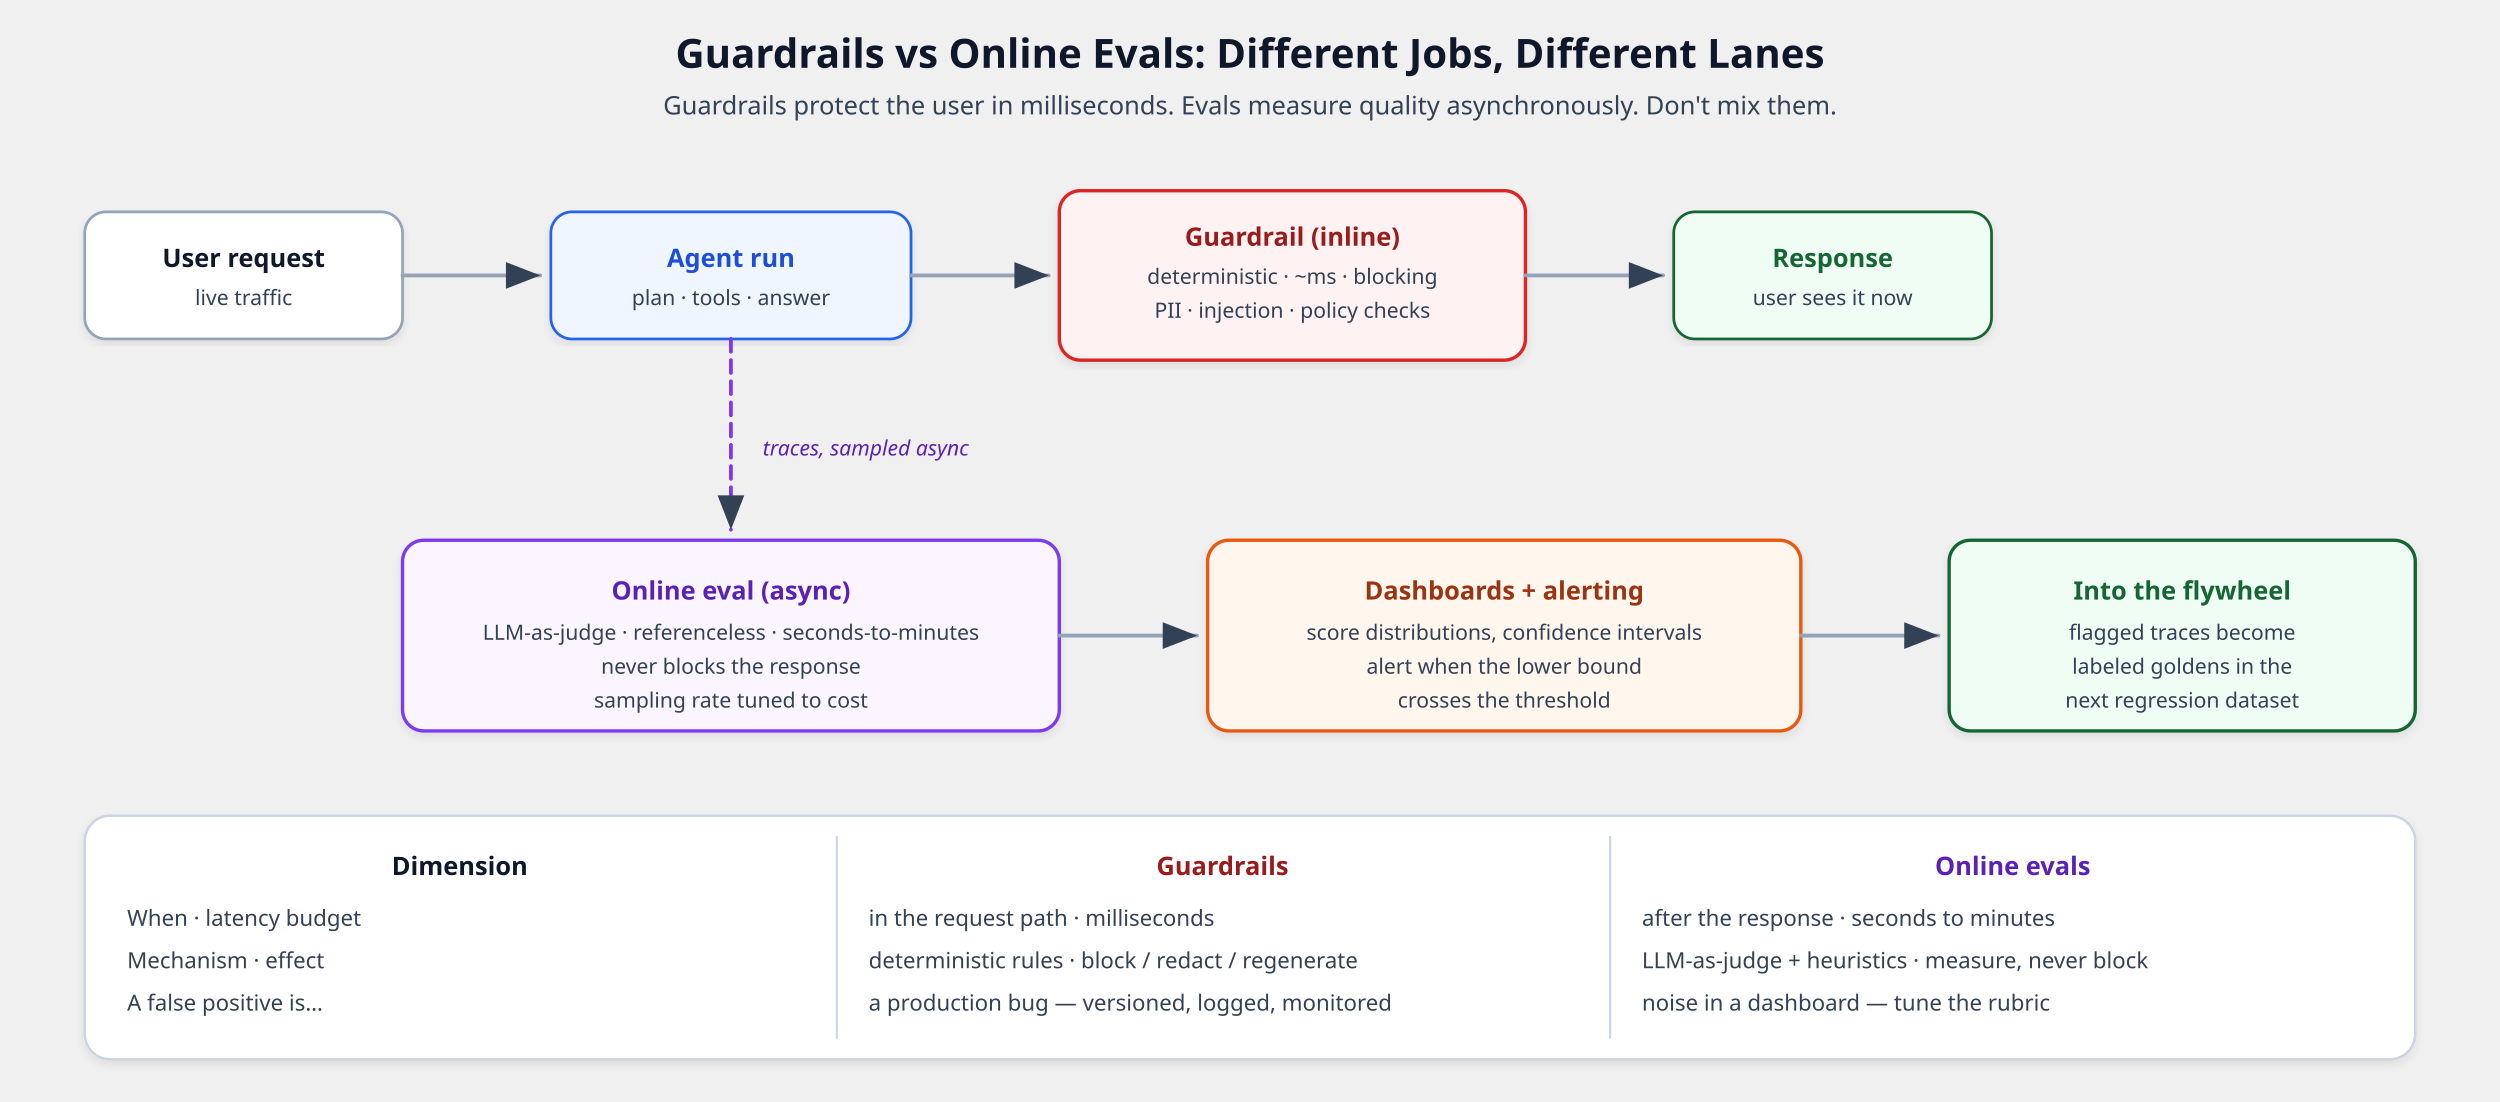
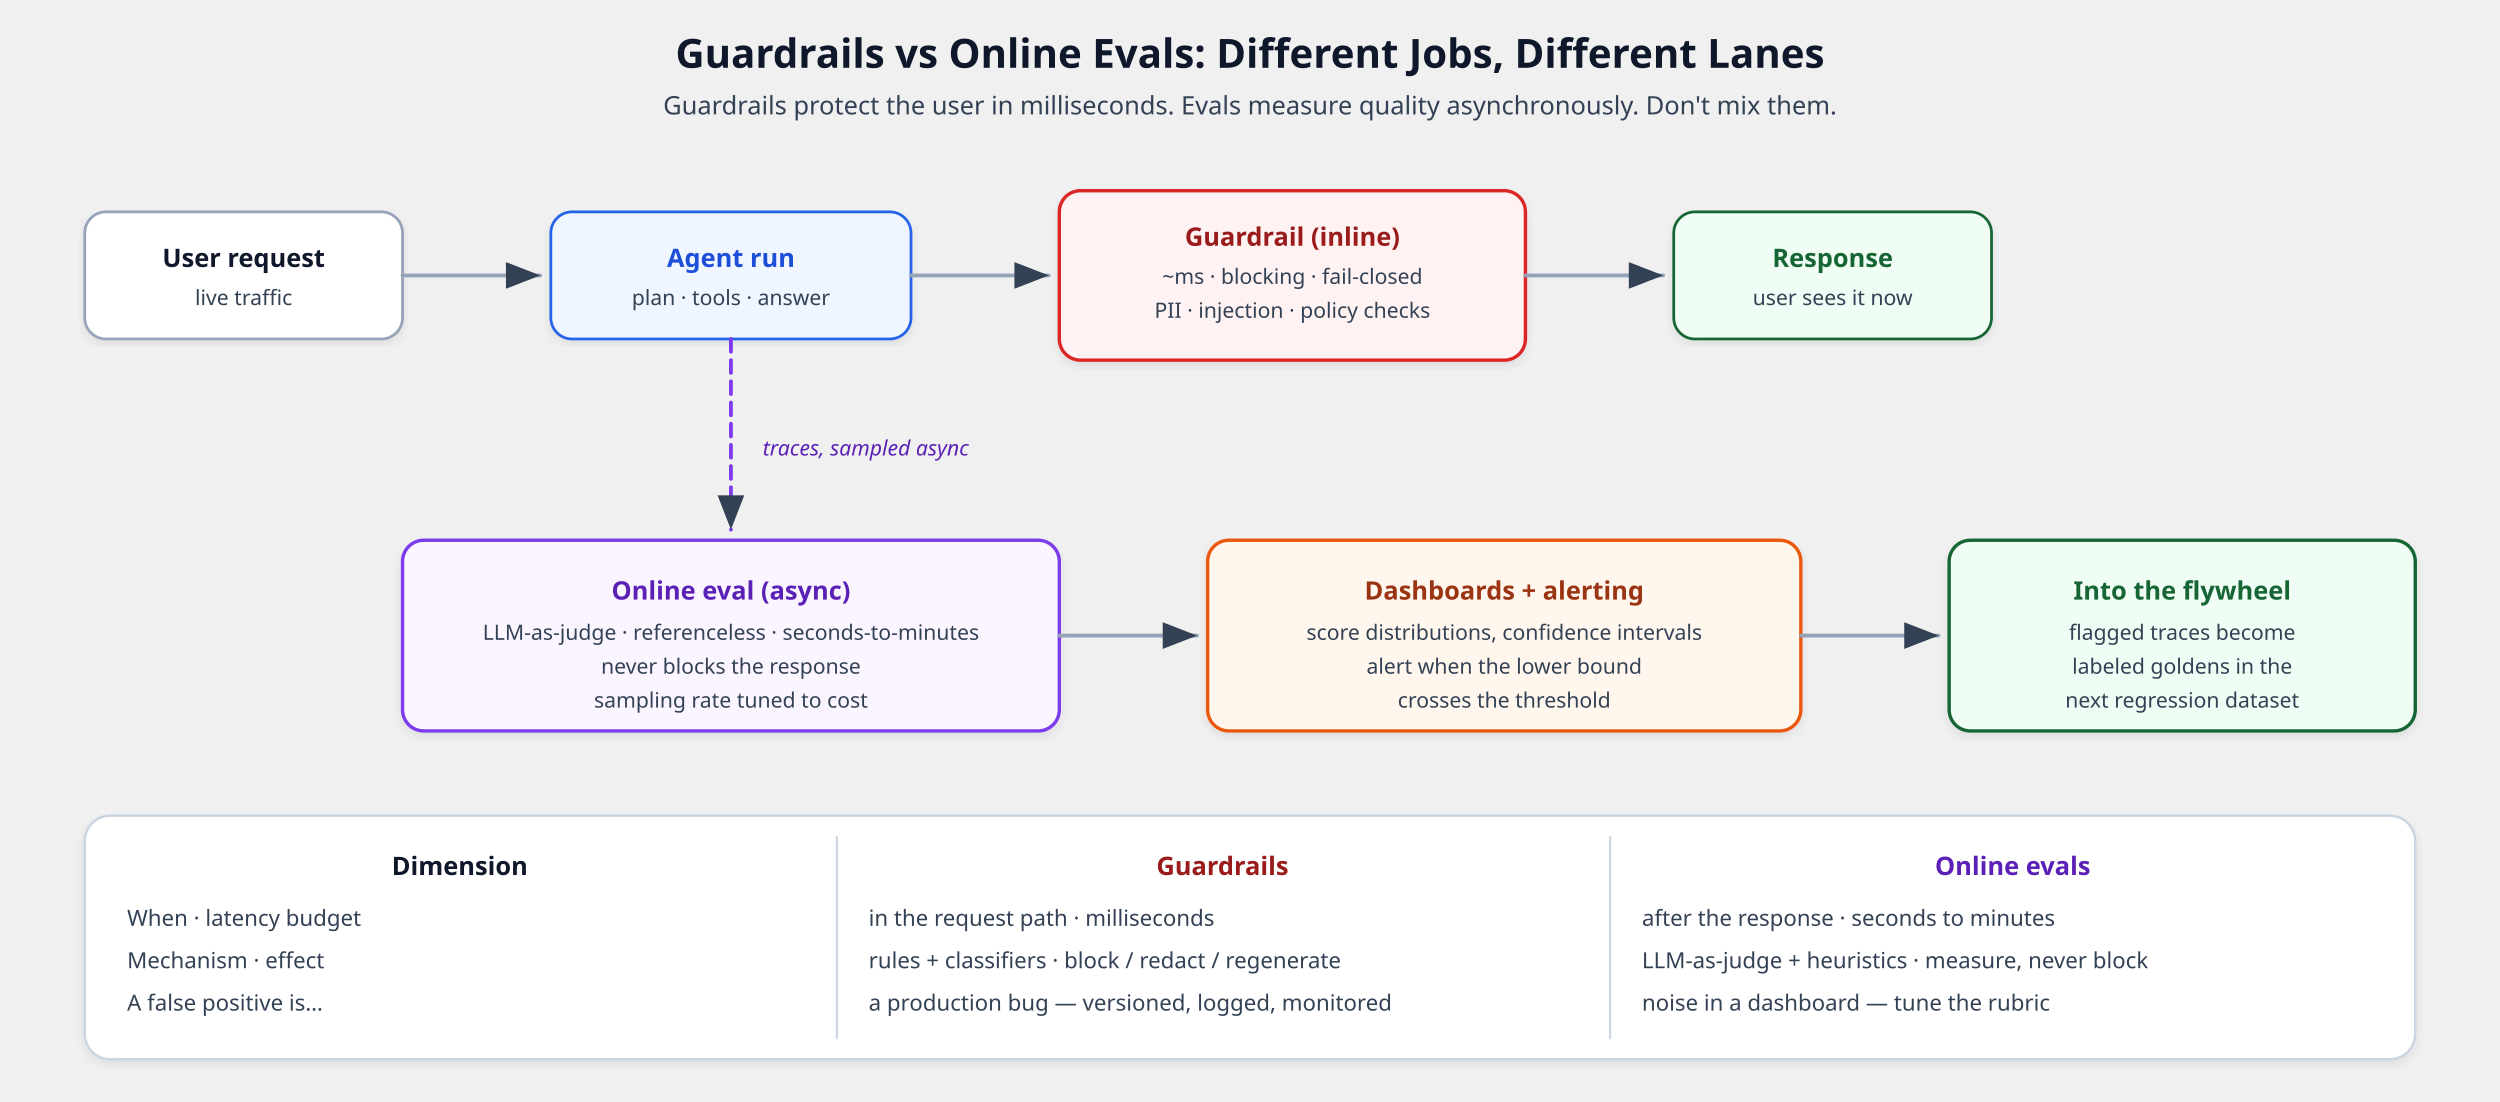
<svg xmlns="http://www.w3.org/2000/svg" viewBox="0 0 1180 520" font-family="'Segoe UI', system-ui, -apple-system, sans-serif" role="img" aria-label="Guardrails versus online evals" data-visual-system="evidence-plate-v1" preserveAspectRatio="xMidYMid meet" shape-rendering="geometricPrecision" text-rendering="geometricPrecision">
  <defs>
    <marker id="arrG" markerWidth="9" markerHeight="7" refX="9" refY="3.5" orient="auto">
      <path d="M0,0 L9,3.5 L0,7 Z" fill="#334155" />
    </marker>
    <filter id="shadowG" x="-2%" y="-2%" width="104%" height="108%">
      <feDropShadow dx="0" dy="2" stdDeviation="2" flood-opacity="0.08" />
    </filter>
  </defs>
  <style data-visual-system="evidence-plate-v1">
    * { animation: none !important; }
    .anim-box, .bar, .bar-text, .seq-item, .t-box, .flow { opacity: 1 !important; transform: none !important; }
    path, line, polyline { stroke-linecap: round; stroke-linejoin: round; }
  </style>
  <text y="32" text-anchor="middle" font-size="19" font-weight="700" fill="#0f172a" x="590">Guardrails vs Online Evals: Different Jobs, Different Lanes</text>
  <text y="54" text-anchor="middle" font-size="12" fill="#334155" x="590">Guardrails protect the user in milliseconds. Evals measure quality asynchronously. Don't mix them.</text>
  <rect x="40" y="100" width="150" height="60" rx="10" fill="#ffffff" stroke="#94a3b8" stroke-width="1.3" filter="url(#shadowG)" />
  <text y="126" text-anchor="middle" font-size="12" font-weight="700" fill="#0f172a" x="115">User request</text>
  <text y="144" text-anchor="middle" font-size="10" fill="#334155" x="115">live traffic</text>
  <line x1="190" y1="130" x2="255" y2="130" stroke="#94a3b8" stroke-width="1.8" marker-end="url(#arrG)" />
  <rect x="260" y="100" width="170" height="60" rx="10" fill="#eff6ff" stroke="#2563eb" stroke-width="1.3" filter="url(#shadowG)" />
  <text y="126" text-anchor="middle" font-size="12" font-weight="700" fill="#1d4ed8" x="345">Agent run</text>
  <text y="144" text-anchor="middle" font-size="10" fill="#334155" x="345">plan · tools · answer</text>
  <line x1="430" y1="130" x2="495" y2="130" stroke="#94a3b8" stroke-width="1.8" marker-end="url(#arrG)" />
  <rect x="500" y="90" width="220" height="80" rx="10" fill="#fef2f2" stroke="#dc2626" stroke-width="1.6" filter="url(#shadowG)" />
  <text y="116" text-anchor="middle" font-size="12" font-weight="700" fill="#991b1b" x="610">Guardrail (inline)</text>
-   <text y="134" text-anchor="middle" font-size="10" fill="#334155" x="610">deterministic · ~ms · blocking</text>
+   <text y="134" text-anchor="middle" font-size="10" fill="#334155" x="610">~ms · blocking · fail-closed</text>
  <text y="150" text-anchor="middle" font-size="10" fill="#334155" x="610">PII · injection · policy checks</text>
  <line x1="720" y1="130" x2="785" y2="130" stroke="#94a3b8" stroke-width="1.8" marker-end="url(#arrG)" />
  <rect x="790" y="100" width="150" height="60" rx="10" fill="#f0fdf4" stroke="#166534" stroke-width="1.3" filter="url(#shadowG)" />
  <text y="126" text-anchor="middle" font-size="12" font-weight="700" fill="#166534" x="865">Response</text>
  <text y="144" text-anchor="middle" font-size="10" fill="#334155" x="865">user sees it now</text>
  <path d="M 345 160 L 345 250" fill="none" stroke="#7c3aed" stroke-width="1.8" stroke-dasharray="6,4" marker-end="url(#arrG)" />
  <text y="215" font-size="10" font-style="italic" fill="#5b21b6" x="360">traces, sampled async</text>
  <rect x="190" y="255" width="310" height="90" rx="10" fill="#faf5ff" stroke="#7c3aed" stroke-width="1.6" filter="url(#shadowG)" />
  <text y="283" text-anchor="middle" font-size="12" font-weight="700" fill="#5b21b6" x="345">Online eval (async)</text>
  <text y="302" text-anchor="middle" font-size="10" fill="#334155" x="345">LLM-as-judge · referenceless · seconds-to-minutes</text>
  <text y="318" text-anchor="middle" font-size="10" fill="#334155" x="345">never blocks the response</text>
  <text y="334" text-anchor="middle" font-size="10" fill="#334155" x="345">sampling rate tuned to cost</text>
  <line x1="500" y1="300" x2="565" y2="300" stroke="#94a3b8" stroke-width="1.8" marker-end="url(#arrG)" />
  <rect x="570" y="255" width="280" height="90" rx="10" fill="#fff7ed" stroke="#ea580c" stroke-width="1.6" filter="url(#shadowG)" />
  <text y="283" text-anchor="middle" font-size="12" font-weight="700" fill="#9a3412" x="710">Dashboards + alerting</text>
  <text y="302" text-anchor="middle" font-size="10" fill="#334155" x="710">score distributions, confidence intervals</text>
  <text y="318" text-anchor="middle" font-size="10" fill="#334155" x="710">alert when the lower bound</text>
  <text y="334" text-anchor="middle" font-size="10" fill="#334155" x="710">crosses the threshold</text>
  <line x1="850" y1="300" x2="915" y2="300" stroke="#94a3b8" stroke-width="1.8" marker-end="url(#arrG)" />
  <rect x="920" y="255" width="220" height="90" rx="10" fill="#f0fdf4" stroke="#166534" stroke-width="1.6" filter="url(#shadowG)" />
  <text y="283" text-anchor="middle" font-size="12" font-weight="700" fill="#166534" x="1030">Into the flywheel</text>
  <text y="302" text-anchor="middle" font-size="10" fill="#334155" x="1030">flagged traces become</text>
  <text y="318" text-anchor="middle" font-size="10" fill="#334155" x="1030">labeled goldens in the</text>
  <text y="334" text-anchor="middle" font-size="10" fill="#334155" x="1030">next regression dataset</text>
  <rect x="40" y="385" width="1100" height="115" rx="12" fill="#ffffff" stroke="#cbd5e1" stroke-width="1.2" filter="url(#shadowG)" />
  <line x1="395" y1="395" x2="395" y2="490" stroke="#cbd5e1" stroke-width="1" />
  <line x1="760" y1="395" x2="760" y2="490" stroke="#cbd5e1" stroke-width="1" />
  <text y="413" text-anchor="middle" font-size="12" font-weight="700" fill="#0f172a" x="217">Dimension</text>
  <text y="413" text-anchor="middle" font-size="12" font-weight="700" fill="#991b1b" x="577">Guardrails</text>
  <text y="413" text-anchor="middle" font-size="12" font-weight="700" fill="#5b21b6" x="950">Online evals</text>
  <text y="437" font-size="10.5" fill="#334155" x="60">When · latency budget</text>
  <text y="437" font-size="10.5" fill="#334155" x="410">in the request path · milliseconds</text>
  <text y="437" font-size="10.5" fill="#334155" x="775">after the response · seconds to minutes</text>
  <text y="457" font-size="10.5" fill="#334155" x="60">Mechanism · effect</text>
-   <text y="457" font-size="10.5" fill="#334155" x="410">deterministic rules · block / redact / regenerate</text>
+   <text y="457" font-size="10.5" fill="#334155" x="410">rules + classifiers · block / redact / regenerate</text>
  <text y="457" font-size="10.5" fill="#334155" x="775">LLM-as-judge + heuristics · measure, never block</text>
  <text y="477" font-size="10.5" fill="#334155" x="60">A false positive is…</text>
  <text y="477" font-size="10.5" fill="#334155" x="410">a production bug — versioned, logged, monitored</text>
  <text y="477" font-size="10.5" fill="#334155" x="775">noise in a dashboard — tune the rubric</text>
</svg>
